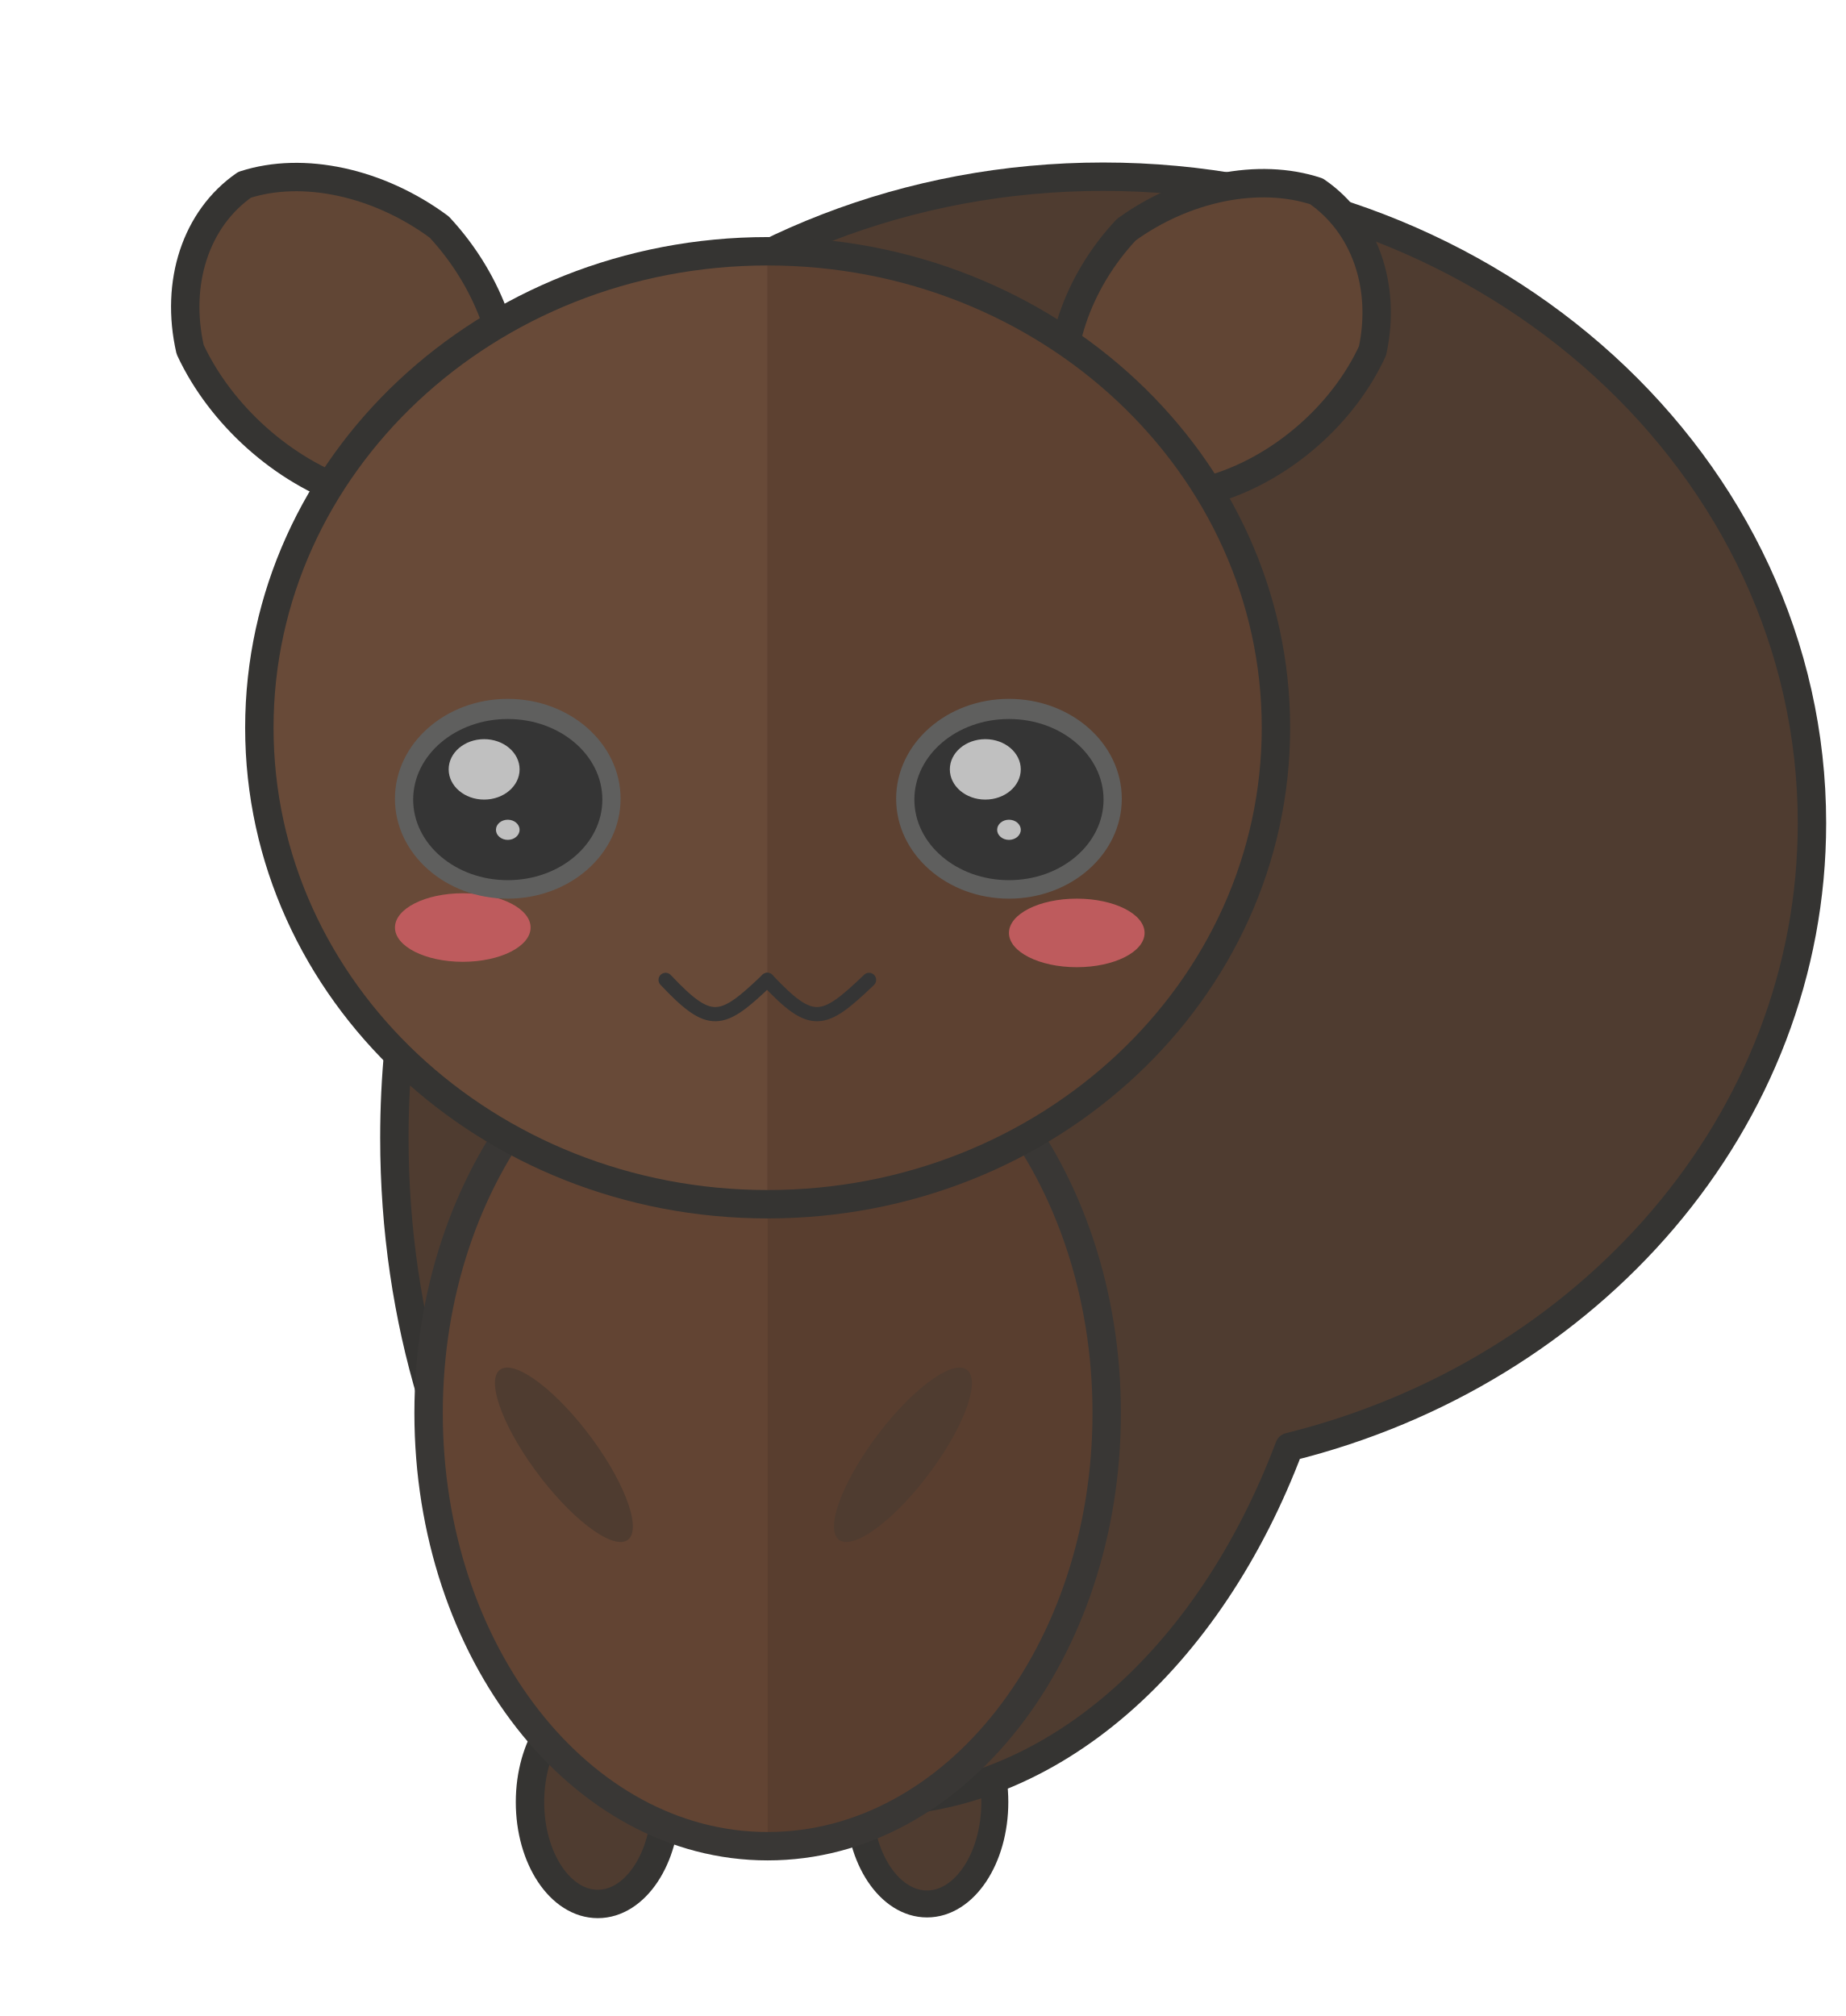
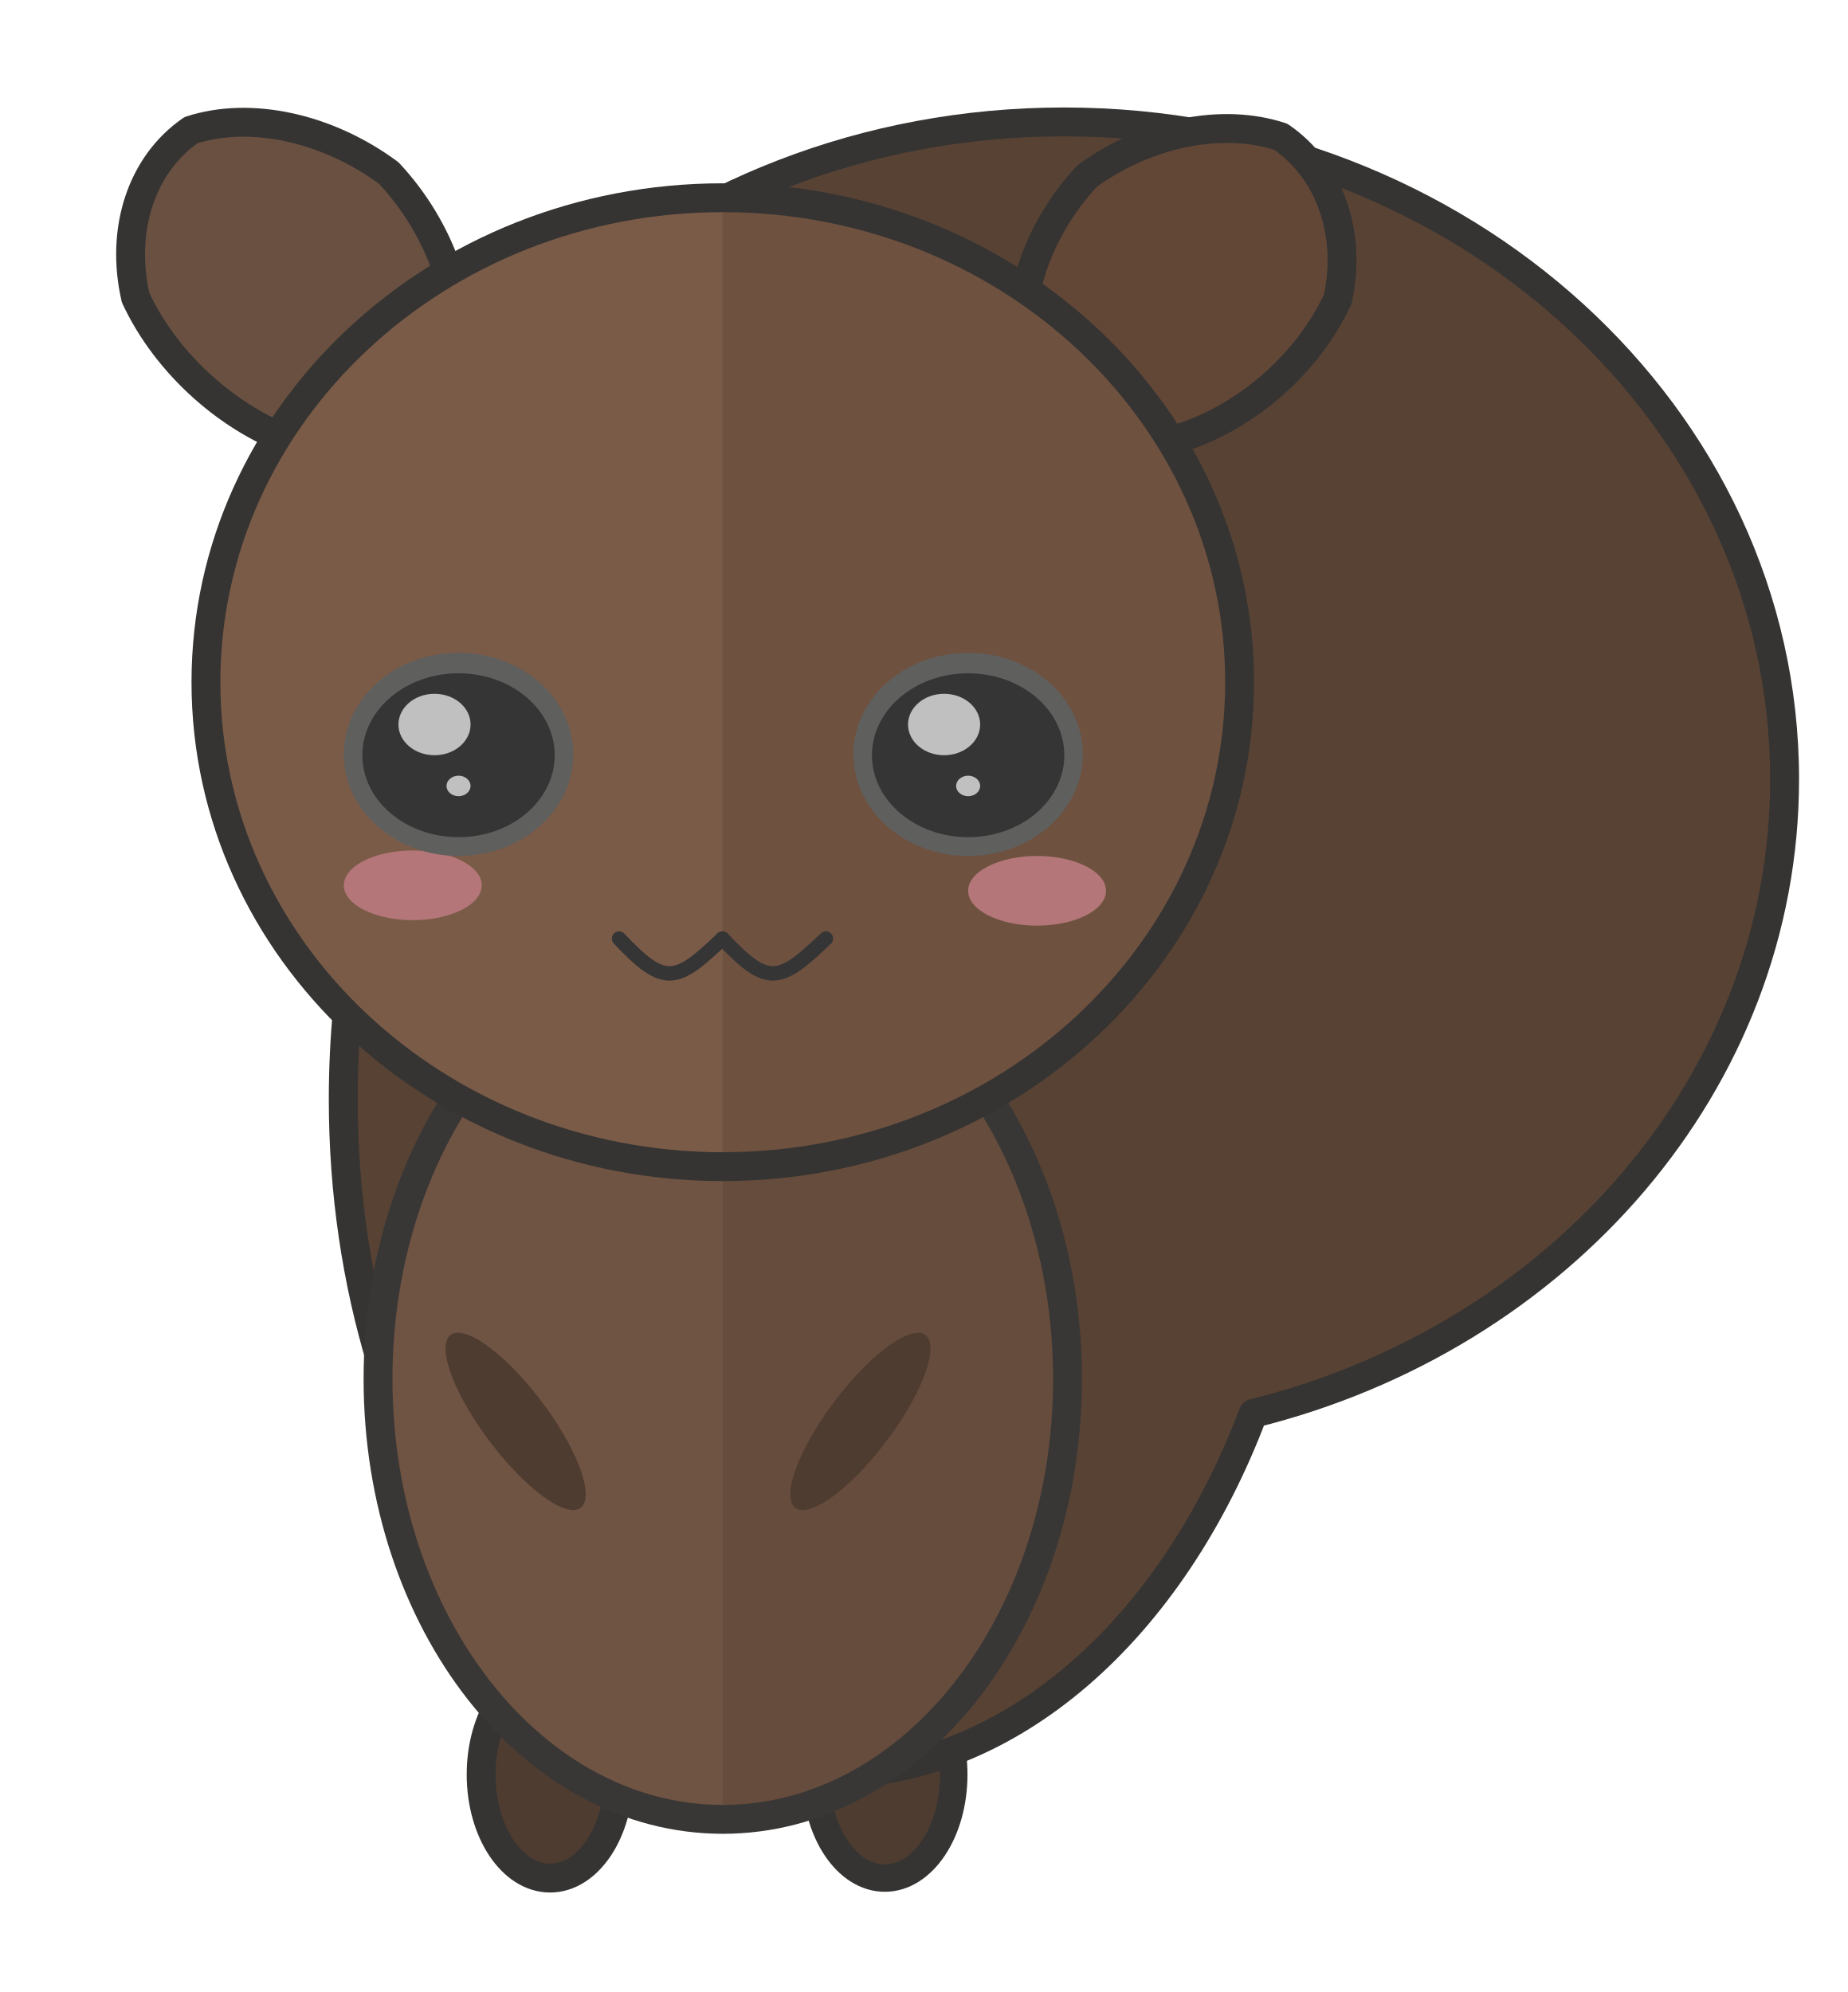
- <svg xmlns="http://www.w3.org/2000/svg" width="100%" height="100%" viewBox="0 0 65 71" version="1.1" xml:space="preserve" style="fill-rule:evenodd;clip-rule:evenodd;stroke-linecap:round;stroke-linejoin:round;stroke-miterlimit:1.5;">
+ <svg xmlns="http://www.w3.org/2000/svg" width="100%" height="100%" viewBox="0 0 64 69" version="1.1" xml:space="preserve" style="fill-rule:evenodd;clip-rule:evenodd;stroke-linecap:round;stroke-linejoin:round;stroke-miterlimit:1.5;">
  <g>
-     <ellipse cx="21.052" cy="63.467" rx="2.388" ry="3.587" style="fill:#4f3c30;stroke:#353432;stroke-width:1px;" />
-     <ellipse cx="32.645" cy="63.467" rx="2.388" ry="3.587" style="fill:#4f3c30;stroke:#353432;stroke-width:0.95px;" />
-     <path d="M14.475,33.915c-0.385,-1.587 -0.587,-3.235 -0.587,-4.926c0,-12.565 11.184,-22.766 24.96,-22.766c13.776,0 24.961,10.201 24.961,22.766c0,10.496 -7.806,19.343 -18.407,21.971c-2.801,7.434 -8.379,12.507 -14.798,12.507c-9.226,0 -16.716,-10.481 -16.716,-23.391c0,-2.132 0.204,-4.198 0.587,-6.161Z" style="fill:#4f3c30;stroke:#353432;stroke-width:1px;" />
-     <ellipse cx="27.033" cy="49.765" rx="11.94" ry="15.255" style="fill:#624433;" />
+     <ellipse cx="19.052" cy="61.467" rx="2.388" ry="3.587" style="fill:#4f3c30;stroke:#353432;stroke-width:1px;" />
+     <ellipse cx="30.645" cy="61.467" rx="2.388" ry="3.587" style="fill:#4f3c30;stroke:#353432;stroke-width:0.95px;" />
+     <path d="M12.475,31.915c-0.385,-1.587 -0.587,-3.235 -0.587,-4.926c0,-12.565 11.184,-22.766 24.96,-22.766c13.776,0 24.961,10.201 24.961,22.766c0,10.496 -7.806,19.343 -18.407,21.971c-2.801,7.434 -8.379,12.507 -14.798,12.507c-9.226,0 -16.716,-10.481 -16.716,-23.391c0,-2.132 0.204,-4.198 0.587,-6.161Z" style="fill:#584234;stroke:#353432;stroke-width:1px;" />
+     <ellipse cx="25.033" cy="47.765" rx="11.94" ry="15.255" style="fill:#6f5343;" />
    <clipPath id="_clip1">
-       <ellipse cx="27.033" cy="49.765" rx="11.94" ry="15.255" />
+       <ellipse cx="25.033" cy="47.765" rx="11.94" ry="15.255" />
    </clipPath>
    <g clip-path="url(#_clip1)">
-       <rect x="27.033" y="27.335" width="11.93" height="39.664" style="fill:#593e2f;" />
+       <rect x="25.033" y="25.335" width="11.93" height="39.664" style="fill:#664c3c;" />
    </g>
-     <ellipse cx="27.033" cy="49.765" rx="11.94" ry="15.255" style="fill:none;stroke:#393735;stroke-width:1px;" />
-     <path d="M8.612,6.509c2.06,-0.669 4.726,-0.09 6.857,1.488c1.812,1.948 2.714,4.561 2.322,6.721c-0.94,1.873 -3.048,2.91 -5.422,2.666c-2.393,-0.79 -4.598,-2.763 -5.673,-5.073c-0.539,-2.362 0.206,-4.617 1.916,-5.802Z" style="fill:#614635;stroke:#353432;stroke-width:1px;" />
-     <path d="M46.36,6.738c-2.029,-0.67 -4.633,-0.144 -6.697,1.352c-1.743,1.857 -2.585,4.365 -2.165,6.452c0.952,1.818 3.035,2.842 5.359,2.635c2.332,-0.733 4.461,-2.609 5.477,-4.823c0.49,-2.271 -0.278,-4.454 -1.974,-5.616Z" style="fill:#614534;stroke:#353432;stroke-width:1px;" />
-     <path d="M17.652,48.212c0.56,-0.296 2.002,0.818 3.22,2.486c1.218,1.669 1.752,3.264 1.192,3.561c-0.56,0.296 -2.003,-0.818 -3.22,-2.487c-1.218,-1.668 -1.752,-3.264 -1.192,-3.56Z" style="fill:#4f3c30;" />
-     <path d="M34.004,48.212c-0.559,-0.296 -2.002,0.818 -3.22,2.486c-1.217,1.669 -1.752,3.264 -1.192,3.561c0.56,0.296 2.003,-0.818 3.22,-2.487c1.218,-1.668 1.752,-3.264 1.192,-3.56Z" style="fill:#4f3c30;" />
-     <ellipse cx="27.033" cy="25.63" rx="17.9" ry="16.781" style="fill:#684a38;" />
+     <ellipse cx="25.033" cy="47.765" rx="11.94" ry="15.255" style="fill:none;stroke:#393735;stroke-width:1px;" />
+     <path d="M6.612,4.509c2.06,-0.669 4.726,-0.09 6.857,1.488c1.812,1.948 2.714,4.561 2.322,6.721c-0.94,1.873 -3.048,2.91 -5.422,2.666c-2.393,-0.79 -4.598,-2.763 -5.673,-5.073c-0.539,-2.362 0.206,-4.617 1.916,-5.802Z" style="fill:#695041;stroke:#353432;stroke-width:1px;" />
+     <path d="M44.36,4.738c-2.029,-0.67 -4.633,-0.144 -6.697,1.352c-1.743,1.857 -2.585,4.365 -2.165,6.452c0.952,1.818 3.035,2.842 5.359,2.635c2.332,-0.733 4.461,-2.609 5.477,-4.823c0.49,-2.271 -0.278,-4.454 -1.974,-5.616Z" style="fill:#624737;stroke:#353432;stroke-width:1px;" />
+     <path d="M15.652,46.212c0.56,-0.296 2.002,0.818 3.22,2.486c1.218,1.669 1.752,3.264 1.192,3.561c-0.56,0.296 -2.003,-0.818 -3.22,-2.487c-1.218,-1.668 -1.752,-3.264 -1.192,-3.56Z" style="fill:#4f3c30;" />
+     <path d="M32.004,46.212c-0.559,-0.296 -2.002,0.818 -3.22,2.486c-1.217,1.669 -1.752,3.264 -1.192,3.561c0.56,0.296 2.003,-0.818 3.22,-2.487c1.218,-1.668 1.752,-3.264 1.192,-3.56Z" style="fill:#4f3c30;" />
+     <ellipse cx="25.033" cy="23.63" rx="17.9" ry="16.781" style="fill:#7a5b48;" />
    <clipPath id="_clip2">
-       <ellipse cx="27.033" cy="25.63" rx="17.9" ry="16.781" />
+       <ellipse cx="25.033" cy="23.63" rx="17.9" ry="16.781" />
    </clipPath>
    <g clip-path="url(#_clip2)">
-       <rect x="27.022" y="6.223" width="17.91" height="38.401" style="fill:#593e2f;fill-opacity:0.726;" />
+       <rect x="25.022" y="4.223" width="17.91" height="38.401" style="fill:#6b4e3c;fill-opacity:0.726;" />
    </g>
-     <ellipse cx="27.033" cy="25.63" rx="17.9" ry="16.781" style="fill:none;stroke:#353432;stroke-width:1px;" />
-     <ellipse cx="37.919" cy="32.856" rx="2.388" ry="1.207" style="fill:#be5b5d;" />
-     <ellipse cx="16.297" cy="32.666" rx="2.388" ry="1.207" style="fill:#be5b5d;" />
+     <ellipse cx="25.033" cy="23.63" rx="17.9" ry="16.781" style="fill:none;stroke:#353432;stroke-width:1px;" />
+     <ellipse cx="35.919" cy="30.856" rx="2.388" ry="1.207" style="fill:#b47678;" />
+     <ellipse cx="14.297" cy="30.666" rx="2.388" ry="1.207" style="fill:#b47678;" />
    <g>
-       <path d="M23.44,34.51c1.577,1.672 1.967,1.545 3.582,0" style="fill:none;stroke:#353535;stroke-width:0.5px;" />
-       <path d="M27.022,34.51c1.577,1.672 1.967,1.545 3.582,0" style="fill:none;stroke:#353535;stroke-width:0.5px;" />
+       <path d="M21.44,32.51c1.577,1.672 1.967,1.545 3.582,0" style="fill:none;stroke:#353535;stroke-width:0.5px;" />
+       <path d="M25.022,32.51c1.577,1.672 1.967,1.545 3.582,0" style="fill:none;stroke:#353535;stroke-width:0.5px;" />
    </g>
    <g>
-       <ellipse cx="17.881" cy="28.131" rx="3.973" ry="3.518" style="fill:#5f5f5e;" />
-       <ellipse cx="17.881" cy="28.16" rx="3.331" ry="2.838" style="fill:#353535;" />
-       <ellipse cx="17.049" cy="27.096" rx="1.249" ry="1.064" style="fill:#c0c0c0;" />
-       <ellipse cx="17.881" cy="29.224" rx="0.416" ry="0.355" style="fill:#c0c0c0;" />
+       <ellipse cx="15.881" cy="26.131" rx="3.973" ry="3.518" style="fill:#5f5f5e;" />
+       <ellipse cx="15.881" cy="26.16" rx="3.331" ry="2.838" style="fill:#353535;" />
+       <ellipse cx="15.049" cy="25.096" rx="1.249" ry="1.064" style="fill:#c0c0c0;" />
+       <ellipse cx="15.881" cy="27.224" rx="0.416" ry="0.355" style="fill:#c0c0c0;" />
    </g>
    <g>
-       <ellipse cx="35.531" cy="28.131" rx="3.973" ry="3.518" style="fill:#5f5f5e;" />
-       <ellipse cx="35.531" cy="28.16" rx="3.331" ry="2.838" style="fill:#353535;" />
-       <ellipse cx="34.698" cy="27.096" rx="1.249" ry="1.064" style="fill:#c0c0c0;" />
-       <ellipse cx="35.531" cy="29.224" rx="0.416" ry="0.355" style="fill:#c0c0c0;" />
+       <ellipse cx="33.531" cy="26.131" rx="3.973" ry="3.518" style="fill:#5f5f5e;" />
+       <ellipse cx="33.531" cy="26.16" rx="3.331" ry="2.838" style="fill:#353535;" />
+       <ellipse cx="32.698" cy="25.096" rx="1.249" ry="1.064" style="fill:#c0c0c0;" />
+       <ellipse cx="33.531" cy="27.224" rx="0.416" ry="0.355" style="fill:#c0c0c0;" />
    </g>
  </g>
</svg>
